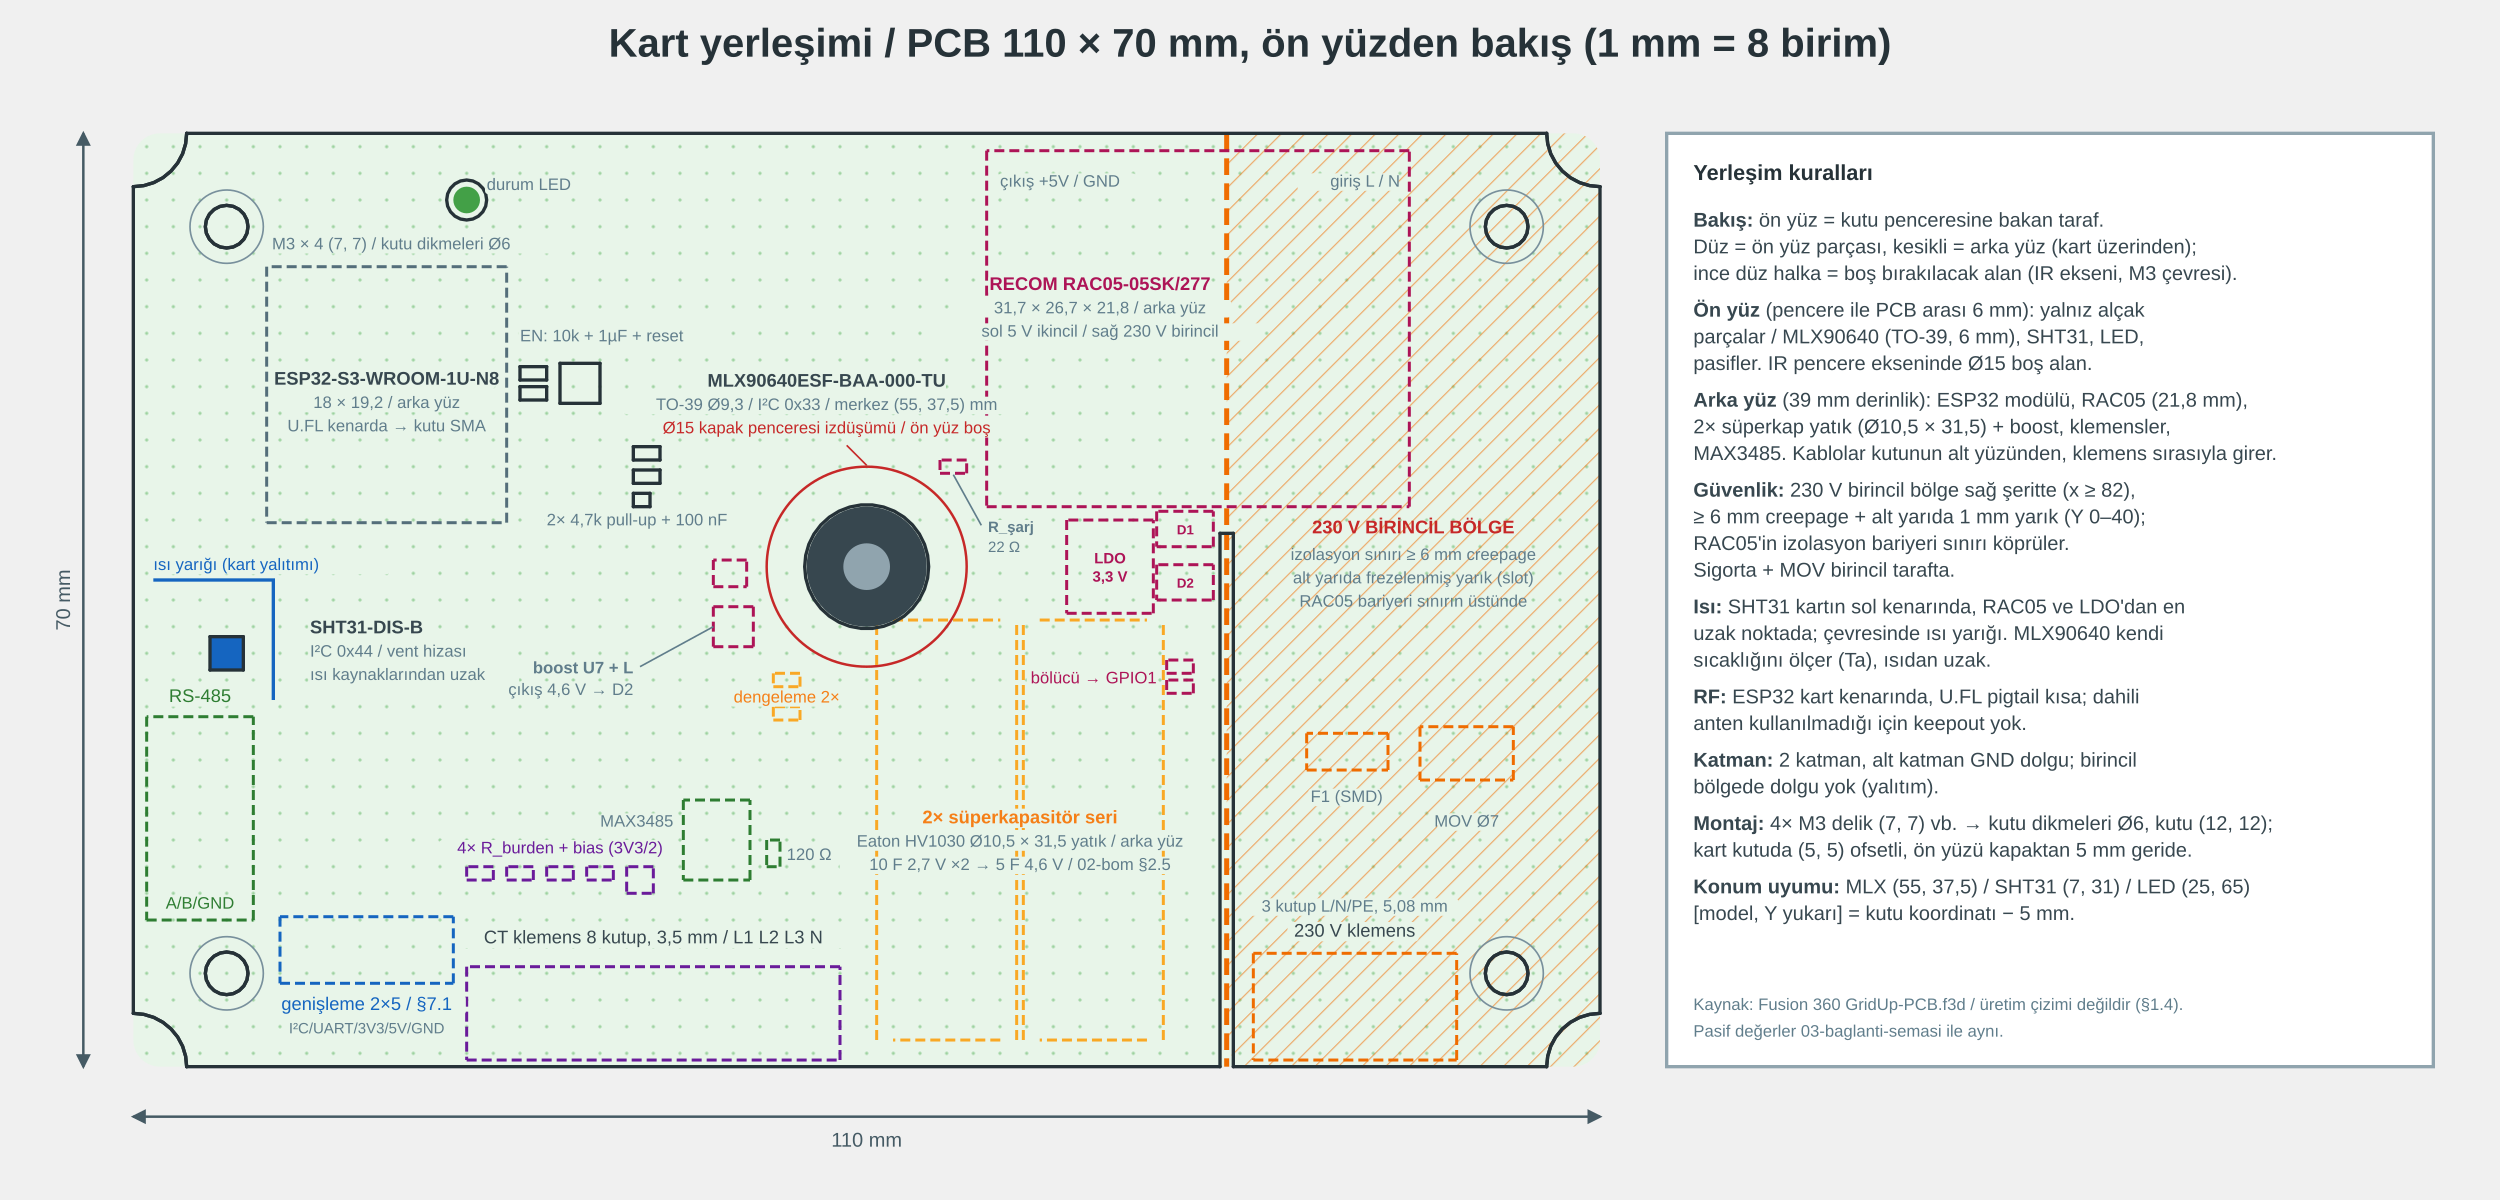
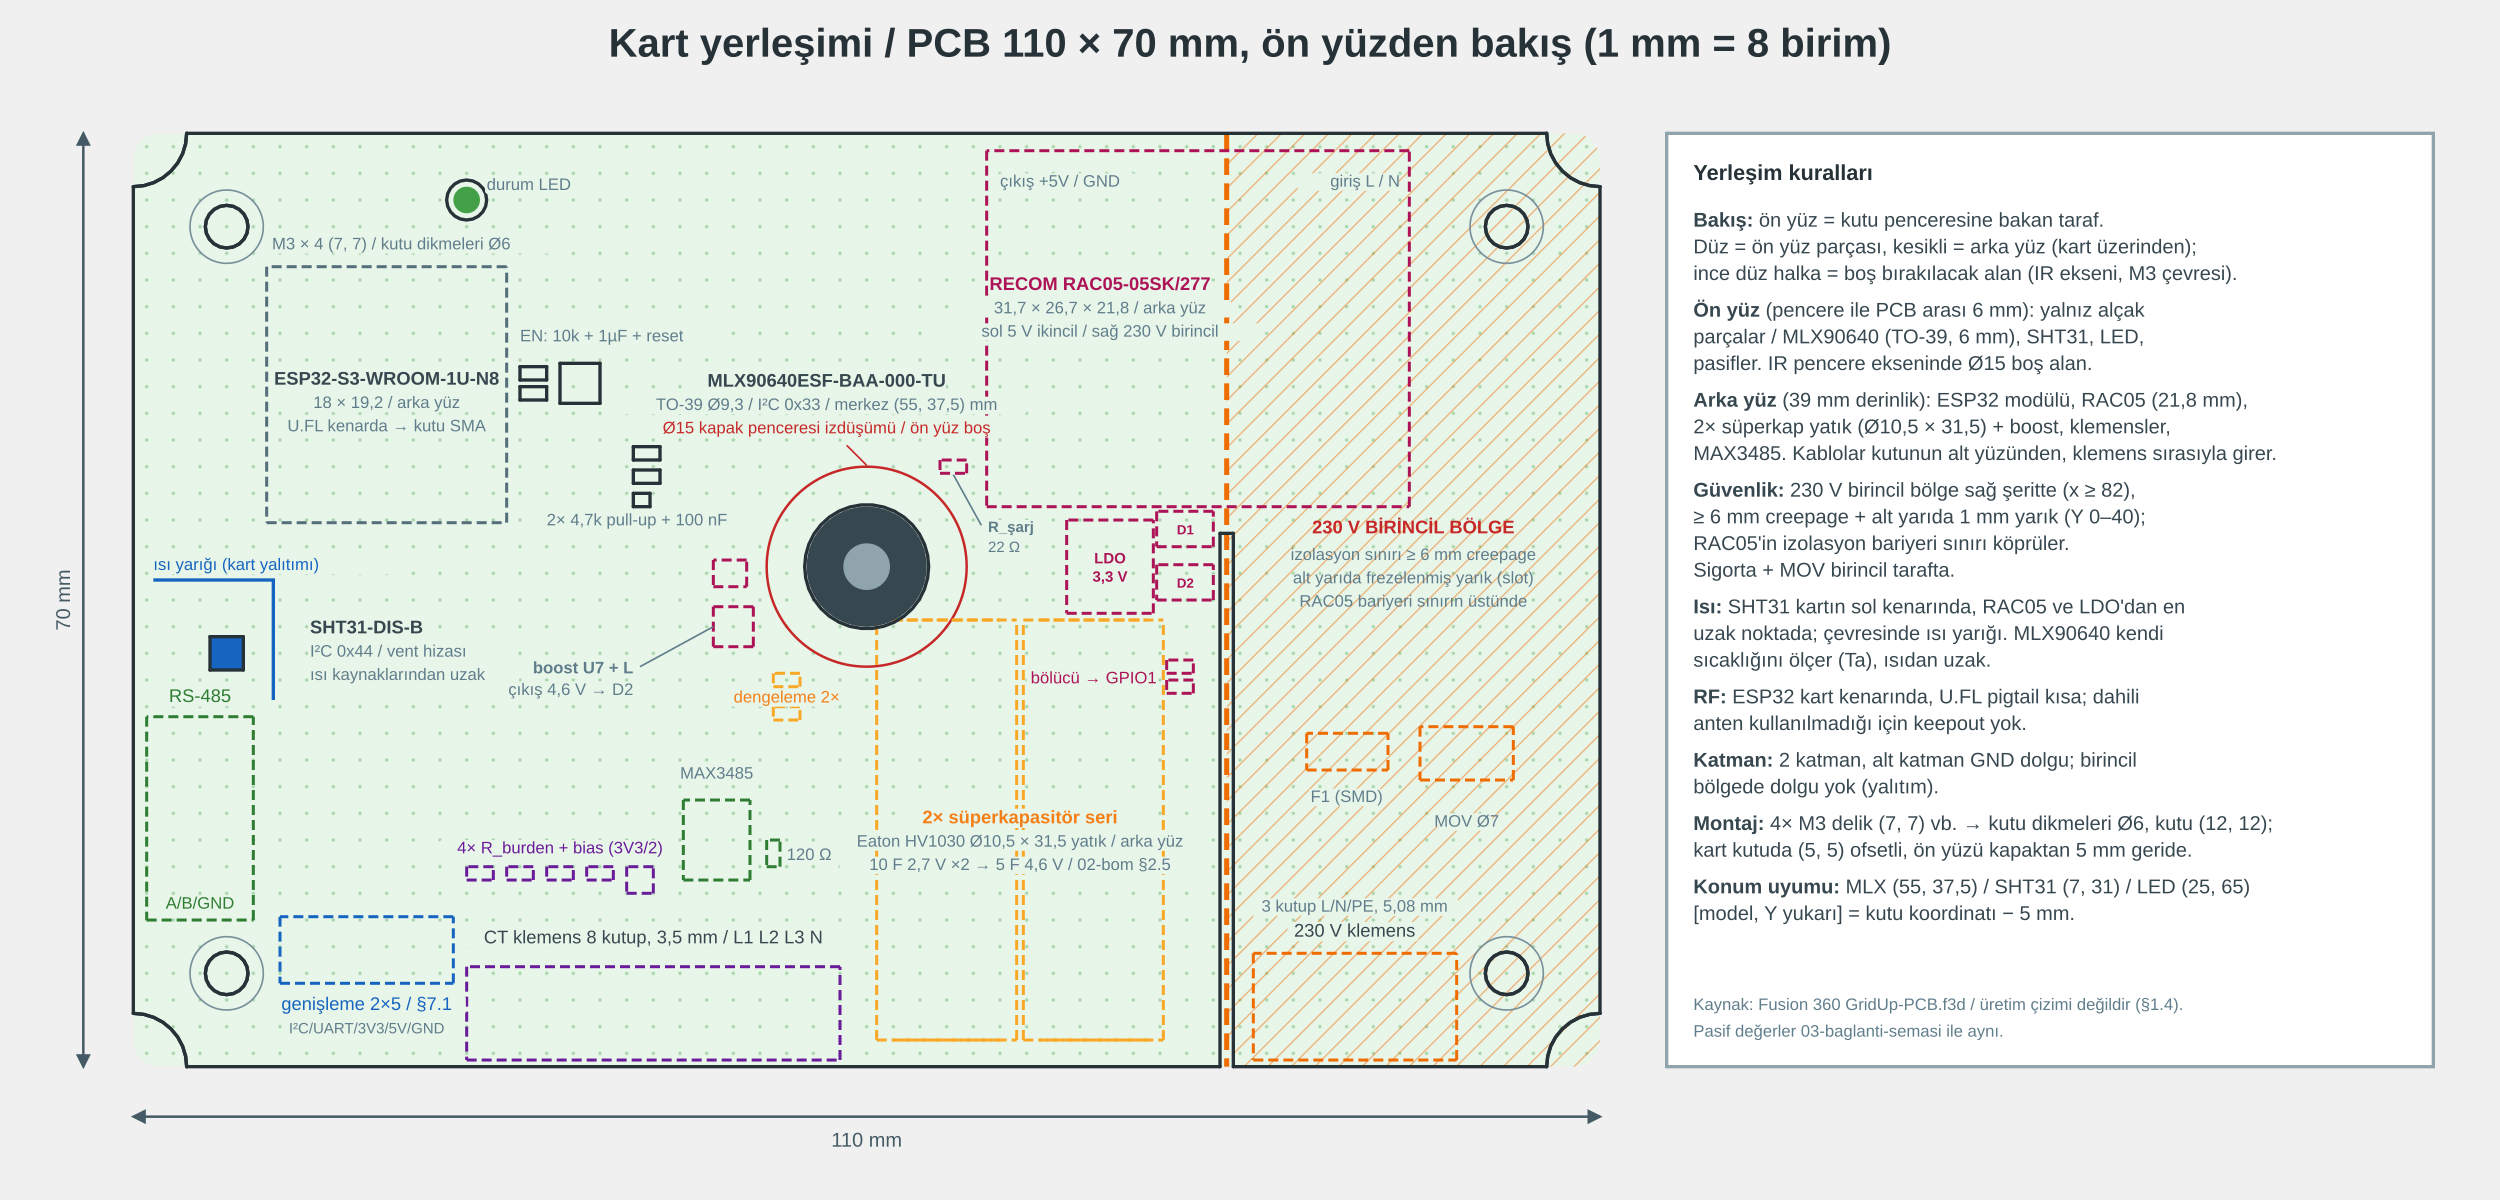
<svg xmlns="http://www.w3.org/2000/svg" viewBox="0 0 1500 720" width="100%" style="max-width:1100px;background:#fff;font-family:Arial,Helvetica,sans-serif">
  <defs>
    <marker id="dim" markerWidth="10" markerHeight="10" refX="5" refY="3" orient="auto-start-reverse">
      <path d="M0,0 L6,3 L0,6 z" fill="#455a64" />
    </marker>
    <marker id="arr" markerWidth="10" markerHeight="10" refX="6" refY="3" orient="auto">
      <path d="M0,0 L6,3 L0,6 z" fill="#c62828" />
    </marker>
  </defs>
  <text x="750" y="34" font-size="24" fill="#263238" text-anchor="middle" font-weight="700">Kart yerleşimi / PCB 110 × 70 mm, ön yüzden bakış (1 mm = 8 birim)</text>
  <defs>
    <pattern id="pcb" width="16" height="16" patternUnits="userSpaceOnUse">
      <rect width="16" height="16" fill="#e8f5e9" />
      <circle cx="8" cy="8" r="1" fill="#a5d6a7" />
    </pattern>
    <pattern id="hv" width="10" height="10" patternTransform="rotate(45)" patternUnits="userSpaceOnUse">
      <line x1="0" y1="0" x2="0" y2="10" stroke="#ef6c00" stroke-width="1.5" opacity="0.5" />
    </pattern>
  </defs>
  <rect x="80" y="80" width="880" height="560" rx="16" fill="url(#pcb)" />
  <rect x="736" y="80" width="224" height="560" rx="16" fill="url(#hv)" />
  <line x1="736" y1="80" x2="736" y2="640" stroke="#ef6c00" stroke-width="3" stroke-dasharray="10 5" />
  <text x="848" y="320" font-size="11" fill="#c62828" text-anchor="middle" font-weight="700">230 V BİRİNCİL BÖLGE</text>
  <text x="848" y="336" font-size="10" fill="#607d8b" text-anchor="middle">izolasyon sınırı ≥ 6 mm creepage</text>
  <text x="848" y="350" font-size="10" fill="#607d8b" text-anchor="middle">alt yarıda frezelenmiş yarık (slot)</text>
  <text x="848" y="364" font-size="10" fill="#607d8b" text-anchor="middle">RAC05 bariyeri sınırın üstünde</text>
  <circle cx="520" cy="340" r="60" fill="none" stroke="#c62828" stroke-width="1.5" />
  <circle cx="136" cy="584" r="22" fill="none" stroke="#78909c" stroke-width="1" />
  <circle cx="904" cy="584" r="22" fill="none" stroke="#78909c" stroke-width="1" />
  <circle cx="136" cy="136" r="22" fill="none" stroke="#78909c" stroke-width="1" />
  <circle cx="904" cy="136" r="22" fill="none" stroke="#78909c" stroke-width="1" />
  <rect x="162.2" y="141.6" width="181.5" height="10.5" rx="2" fill="#e8f5e9" />
  <text x="163.2" y="149.6" font-size="10" fill="#607d8b">M3 × 4 (7, 7) / kutu dikmeleri Ø6</text>
  <g fill="none" stroke-width="1.8" stroke-dasharray="6 3" stroke-linejoin="round">
    <polyline points="160,313.6 304,313.6" stroke="#546e7a" />
    <polyline points="304,313.6 304,160" stroke="#546e7a" />
    <polyline points="304,160 160,160" stroke="#546e7a" />
    <polyline points="160,160 160,313.6" stroke="#546e7a" />
    <polyline points="592,304 845.6,304" stroke="#ad1457" />
    <polyline points="845.6,304 845.6,90.4" stroke="#ad1457" />
    <polyline points="845.6,90.4 592,90.4" stroke="#ad1457" />
    <polyline points="592,90.4 592,304" stroke="#ad1457" />
    <polyline points="784,462 832.8,462" stroke="#ef6c00" />
    <polyline points="832.8,462 832.8,440" stroke="#ef6c00" />
    <polyline points="832.8,440 784,440" stroke="#ef6c00" />
    <polyline points="784,440 784,462" stroke="#ef6c00" />
    <polyline points="852,468 908,468" stroke="#ef6c00" />
    <polyline points="908,468 908,436" stroke="#ef6c00" />
    <polyline points="908,436 852,436" stroke="#ef6c00" />
    <polyline points="852,436 852,468" stroke="#ef6c00" />
    <polyline points="752,636 874,636" stroke="#ef6c00" />
    <polyline points="874,636 874,572" stroke="#ef6c00" />
    <polyline points="874,572 752,572" stroke="#ef6c00" />
    <polyline points="752,572 752,636" stroke="#ef6c00" />
    <polyline points="640,368 692,368" stroke="#ad1457" />
    <polyline points="692,368 692,312" stroke="#ad1457" />
    <polyline points="692,312 640,312" stroke="#ad1457" />
    <polyline points="640,312 640,368" stroke="#ad1457" />
    <polyline points="694,328 728,328" stroke="#ad1457" />
    <polyline points="728,328 728,306.8" stroke="#ad1457" />
    <polyline points="728,306.8 694,306.8" stroke="#ad1457" />
    <polyline points="694,306.8 694,328" stroke="#ad1457" />
    <polyline points="694,360 728,360" stroke="#ad1457" />
    <polyline points="728,360 728,338.8" stroke="#ad1457" />
    <polyline points="728,338.8 694,338.8" stroke="#ad1457" />
    <polyline points="694,338.8 694,360" stroke="#ad1457" />
    <polyline points="564,284 580,284" stroke="#ad1457" />
    <polyline points="580,284 580,276" stroke="#ad1457" />
    <polyline points="580,276 564,276" stroke="#ad1457" />
    <polyline points="564,276 564,284" stroke="#ad1457" />
    <polyline points="700,404 716,404" stroke="#ad1457" />
    <polyline points="716,404 716,396" stroke="#ad1457" />
    <polyline points="716,396 700,396" stroke="#ad1457" />
    <polyline points="700,396 700,404" stroke="#ad1457" />
    <polyline points="700,416 716,416" stroke="#ad1457" />
    <polyline points="716,416 716,408" stroke="#ad1457" />
    <polyline points="716,408 700,408" stroke="#ad1457" />
    <polyline points="700,408 700,416" stroke="#ad1457" />
    <polyline points="428,352 448,352" stroke="#ad1457" />
    <polyline points="448,352 448,336" stroke="#ad1457" />
    <polyline points="448,336 428,336" stroke="#ad1457" />
    <polyline points="428,336 428,352" stroke="#ad1457" />
    <polyline points="428,388 452,388" stroke="#ad1457" />
    <polyline points="452,388 452,364" stroke="#ad1457" />
    <polyline points="452,364 428,364" stroke="#ad1457" />
    <polyline points="428,364 428,388" stroke="#ad1457" />
    <polyline points="464,432 480,432" stroke="#f9a825" />
    <polyline points="480,432 480,424" stroke="#f9a825" />
    <polyline points="480,424 464,424" stroke="#f9a825" />
    <polyline points="464,424 464,432" stroke="#f9a825" />
    <polyline points="464,412 480,412" stroke="#f9a825" />
    <polyline points="480,412 480,404" stroke="#f9a825" />
    <polyline points="480,404 464,404" stroke="#f9a825" />
    <polyline points="464,404 464,412" stroke="#f9a825" />
    <polyline points="600.176,624 595,624 589,624 582.368,624 575.296,624 568,624 560.704,624 553.632,624 547,624 541,624 535.824,624" stroke="#f9a825" />
    <polyline points="535.824,372 541,372 547,372 553.632,372 560.704,372 568,372 575.296,372 582.368,372 589,372 595,372 600.176,372" stroke="#f9a825" />
    <polyline points="526,624 526,372" stroke="#f9a825" />
    <polyline points="610,624 610,372" stroke="#f9a825" />
+     <polyline points="526,624 610,624" stroke="#f9a825" />
+     <polyline points="526,372 610,372" stroke="#f9a825" />
    <polyline points="688.176,624 683,624 677,624 670.368,624 663.296,624 656,624 648.704,624 641.632,624 635,624 629,624 623.824,624" stroke="#f9a825" />
    <polyline points="623.824,372 629,372 635,372 641.632,372 648.704,372 656,372 663.296,372 670.368,372 677,372 683,372 688.176,372" stroke="#f9a825" />
    <polyline points="614,624 614,372" stroke="#f9a825" />
    <polyline points="698,624 698,372" stroke="#f9a825" />
+     <polyline points="614,624 698,624" stroke="#f9a825" />
+     <polyline points="614,372 698,372" stroke="#f9a825" />
    <polyline points="410,528 450,528" stroke="#2e7d32" />
    <polyline points="450,528 450,480" stroke="#2e7d32" />
    <polyline points="450,480 410,480" stroke="#2e7d32" />
    <polyline points="410,480 410,528" stroke="#2e7d32" />
    <polyline points="460,520 468,520" stroke="#2e7d32" />
    <polyline points="468,520 468,504" stroke="#2e7d32" />
    <polyline points="468,504 460,504" stroke="#2e7d32" />
    <polyline points="460,504 460,520" stroke="#2e7d32" />
    <polyline points="88,552 152,552" stroke="#2e7d32" />
    <polyline points="152,552 152,430" stroke="#2e7d32" />
    <polyline points="152,430 88,430" stroke="#2e7d32" />
    <polyline points="88,430 88,552" stroke="#2e7d32" />
    <polyline points="280,528 296,528" stroke="#6a1b9a" />
    <polyline points="296,528 296,520" stroke="#6a1b9a" />
    <polyline points="296,520 280,520" stroke="#6a1b9a" />
    <polyline points="280,520 280,528" stroke="#6a1b9a" />
    <polyline points="304,528 320,528" stroke="#6a1b9a" />
    <polyline points="320,528 320,520" stroke="#6a1b9a" />
    <polyline points="320,520 304,520" stroke="#6a1b9a" />
    <polyline points="304,520 304,528" stroke="#6a1b9a" />
    <polyline points="328,528 344,528" stroke="#6a1b9a" />
    <polyline points="344,528 344,520" stroke="#6a1b9a" />
    <polyline points="344,520 328,520" stroke="#6a1b9a" />
    <polyline points="328,520 328,528" stroke="#6a1b9a" />
    <polyline points="352,528 368,528" stroke="#6a1b9a" />
    <polyline points="368,528 368,520" stroke="#6a1b9a" />
    <polyline points="368,520 352,520" stroke="#6a1b9a" />
    <polyline points="352,520 352,528" stroke="#6a1b9a" />
    <polyline points="376,536 392,536" stroke="#6a1b9a" />
    <polyline points="392,536 392,520" stroke="#6a1b9a" />
    <polyline points="392,520 376,520" stroke="#6a1b9a" />
    <polyline points="376,520 376,536" stroke="#6a1b9a" />
    <polyline points="280,636 504,636" stroke="#6a1b9a" />
    <polyline points="504,636 504,580" stroke="#6a1b9a" />
    <polyline points="504,580 280,580" stroke="#6a1b9a" />
    <polyline points="280,580 280,636" stroke="#6a1b9a" />
    <polyline points="168,590 272,590" stroke="#1565c0" />
    <polyline points="272,590 272,550" stroke="#1565c0" />
    <polyline points="272,550 168,550" stroke="#1565c0" />
    <polyline points="168,550 168,590" stroke="#1565c0" />
  </g>
  <circle cx="520" cy="340" r="36" fill="#37474f" />
  <circle cx="520" cy="340" r="14" fill="#90a4ae" />
  <rect x="126" y="382" width="20" height="20" fill="#1565c0" />
  <circle cx="280" cy="120" r="8" fill="#43a047" />
  <g transform="translate(80,80)">
    <polyline points="32,0 31.38,6.24 29.57,12.25 26.61,17.78 22.62,22.62 17.78,26.61 12.25,29.57 6.24,31.38 0,32" fill="none" stroke="#263238" stroke-width="2" stroke-linejoin="round" stroke-linecap="round" />
    <polyline points="0,32 6.24,31.38 12.25,29.57 17.78,26.61 22.62,22.62 26.61,17.78 29.57,12.25 31.38,6.24 32,0" fill="none" stroke="#263238" stroke-width="2" stroke-linejoin="round" stroke-linecap="round" />
    <polyline points="32,560 31.38,553.76 29.57,547.75 26.61,542.22 22.62,537.38 17.78,533.39 12.25,530.43 6.24,528.62 0,528" fill="none" stroke="#263238" stroke-width="2" stroke-linejoin="round" stroke-linecap="round" />
    <polyline points="0,528 6.24,528.62 12.25,530.43 17.78,533.39 22.62,537.38 26.61,542.22 29.57,547.75 31.38,553.76 32,560" fill="none" stroke="#263238" stroke-width="2" stroke-linejoin="round" stroke-linecap="round" />
    <polyline points="660,240 660,560" fill="none" stroke="#263238" stroke-width="2" stroke-linejoin="round" stroke-linecap="round" />
    <polyline points="652,240 660,240" fill="none" stroke="#263238" stroke-width="2" stroke-linejoin="round" stroke-linecap="round" />
    <polyline points="652,560 652,240" fill="none" stroke="#263238" stroke-width="2" stroke-linejoin="round" stroke-linecap="round" />
    <polyline points="43.2,56 43.82,52.05 45.65,48.48 48.48,45.65 52.05,43.82 56,43.2 59.95,43.82 63.52,45.65 66.35,48.48 68.18,52.05 68.8,56 68.18,59.95 66.35,63.52 63.52,66.35 59.95,68.18 56,68.8 52.05,68.18 48.48,66.35 45.65,63.52 43.82,59.95 43.2,56" fill="none" stroke="#263238" stroke-width="2" stroke-linejoin="round" stroke-linecap="round" />
    <polyline points="43.2,56 43.82,59.95 45.65,63.52 48.48,66.35 52.05,68.18 56,68.8 59.95,68.18 63.52,66.35 66.35,63.52 68.18,59.95 68.8,56 68.18,52.05 66.35,48.48 63.52,45.65 59.95,43.82 56,43.2 52.05,43.82 48.48,45.65 45.65,48.48 43.82,52.05 43.2,56" fill="none" stroke="#263238" stroke-width="2" stroke-linejoin="round" stroke-linecap="round" />
    <polyline points="811.2,504 811.82,500.05 813.65,496.48 816.48,493.65 820.05,491.82 824,491.2 827.95,491.82 831.52,493.65 834.35,496.48 836.18,500.05 836.8,504 836.18,507.95 834.35,511.52 831.52,514.35 827.95,516.18 824,516.8 820.05,516.18 816.48,514.35 813.65,511.52 811.82,507.95 811.2,504" fill="none" stroke="#263238" stroke-width="2" stroke-linejoin="round" stroke-linecap="round" />
    <polyline points="811.2,504 811.82,507.95 813.65,511.52 816.48,514.35 820.05,516.18 824,516.8 827.95,516.18 831.52,514.35 834.35,511.52 836.18,507.95 836.8,504 836.18,500.05 834.35,496.48 831.52,493.65 827.95,491.82 824,491.2 820.05,491.82 816.48,493.65 813.65,496.48 811.82,500.05 811.2,504" fill="none" stroke="#263238" stroke-width="2" stroke-linejoin="round" stroke-linecap="round" />
    <polyline points="811.2,56 811.82,52.05 813.65,48.48 816.48,45.65 820.05,43.82 824,43.2 827.95,43.82 831.52,45.65 834.35,48.48 836.18,52.05 836.8,56 836.18,59.95 834.35,63.52 831.52,66.35 827.95,68.18 824,68.8 820.05,68.18 816.48,66.35 813.65,63.52 811.82,59.95 811.2,56" fill="none" stroke="#263238" stroke-width="2" stroke-linejoin="round" stroke-linecap="round" />
    <polyline points="811.2,56 811.82,59.95 813.65,63.52 816.48,66.35 820.05,68.18 824,68.8 827.95,68.18 831.52,66.35 834.35,63.52 836.18,59.95 836.8,56 836.18,52.05 834.35,48.48 831.52,45.65 827.95,43.82 824,43.2 820.05,43.82 816.48,45.65 813.65,48.48 811.82,52.05 811.2,56" fill="none" stroke="#263238" stroke-width="2" stroke-linejoin="round" stroke-linecap="round" />
    <polyline points="43.2,504 43.82,500.05 45.65,496.48 48.48,493.65 52.05,491.82 56,491.2 59.95,491.82 63.52,493.65 66.35,496.48 68.18,500.05 68.8,504 68.18,507.95 66.35,511.52 63.52,514.35 59.95,516.18 56,516.8 52.05,516.18 48.48,514.35 45.65,511.52 43.82,507.95 43.2,504" fill="none" stroke="#263238" stroke-width="2" stroke-linejoin="round" stroke-linecap="round" />
    <polyline points="43.2,504 43.82,507.95 45.65,511.52 48.48,514.35 52.05,516.18 56,516.8 59.95,516.18 63.52,514.35 66.35,511.52 68.18,507.95 68.8,504 68.18,500.05 66.35,496.48 63.52,493.65 59.95,491.82 56,491.2 52.05,491.82 48.48,493.65 45.65,496.48 43.82,500.05 43.2,504" fill="none" stroke="#263238" stroke-width="2" stroke-linejoin="round" stroke-linecap="round" />
    <polyline points="848,560 848.62,553.76 850.43,547.75 853.39,542.22 857.38,537.38 862.22,533.39 867.75,530.43 873.76,528.62 880,528" fill="none" stroke="#263238" stroke-width="2" stroke-linejoin="round" stroke-linecap="round" />
    <polyline points="880,528 873.76,528.62 867.75,530.43 862.22,533.39 857.38,537.38 853.39,542.22 850.43,547.75 848.62,553.76 848,560" fill="none" stroke="#263238" stroke-width="2" stroke-linejoin="round" stroke-linecap="round" />
    <polyline points="880,32 873.76,31.38 867.75,29.57 862.22,26.61 857.38,22.62 853.39,17.78 850.43,12.25 848.62,6.24 848,0" fill="none" stroke="#263238" stroke-width="2" stroke-linejoin="round" stroke-linecap="round" />
    <polyline points="848,0 848.62,6.24 850.43,12.25 853.39,17.78 857.38,22.62 862.22,26.61 867.75,29.57 873.76,31.38 880,32" fill="none" stroke="#263238" stroke-width="2" stroke-linejoin="round" stroke-linecap="round" />
    <polyline points="660,560 848,560" fill="none" stroke="#263238" stroke-width="2" stroke-linejoin="round" stroke-linecap="round" />
    <polyline points="32,560 652,560" fill="none" stroke="#263238" stroke-width="2" stroke-linejoin="round" stroke-linecap="round" />
    <polyline points="848,0 32,0" fill="none" stroke="#263238" stroke-width="2" stroke-linejoin="round" stroke-linecap="round" />
    <polyline points="0,32 0,528" fill="none" stroke="#263238" stroke-width="2" stroke-linejoin="round" stroke-linecap="round" />
    <polyline points="880,528 880,32" fill="none" stroke="#263238" stroke-width="2" stroke-linejoin="round" stroke-linecap="round" />
    <polyline points="402.8,260 403.43,266.83 405.31,273.44 408.37,279.58 412.51,285.06 417.58,289.69 423.42,293.3 429.82,295.78 436.57,297.04 443.43,297.04 450.18,295.78 456.58,293.3 462.42,289.69 467.49,285.06 471.63,279.58 474.69,273.44 476.57,266.83 477.2,260 476.57,253.17 474.69,246.56 471.63,240.42 467.49,234.94 462.42,230.31 456.58,226.7 450.18,224.22 443.43,222.96 436.57,222.96 429.82,224.22 423.42,226.7 417.58,230.31 412.51,234.94 408.37,240.42 405.31,246.56 403.43,253.17 402.8,260" fill="none" stroke="#263238" stroke-width="2" stroke-linejoin="round" stroke-linecap="round" />
    <polyline points="66,302 46,302" fill="none" stroke="#263238" stroke-width="2" stroke-linejoin="round" stroke-linecap="round" />
    <polyline points="66,322 66,302" fill="none" stroke="#263238" stroke-width="2" stroke-linejoin="round" stroke-linecap="round" />
    <polyline points="46,322 66,322" fill="none" stroke="#263238" stroke-width="2" stroke-linejoin="round" stroke-linecap="round" />
    <polyline points="46,302 46,322" fill="none" stroke="#263238" stroke-width="2" stroke-linejoin="round" stroke-linecap="round" />
    <polyline points="188,40 188.58,43.71 190.29,47.06 192.94,49.71 196.29,51.42 200,52 203.71,51.42 207.06,49.71 209.71,47.06 211.42,43.71 212,40 211.42,36.29 209.71,32.94 207.06,30.29 203.71,28.58 200,28 196.29,28.58 192.94,30.29 190.29,32.94 188.58,36.29 188,40" fill="none" stroke="#263238" stroke-width="2" stroke-linejoin="round" stroke-linecap="round" />
    <polyline points="316,188 300,188" fill="none" stroke="#263238" stroke-width="2" stroke-linejoin="round" stroke-linecap="round" />
    <polyline points="316,196 316,188" fill="none" stroke="#263238" stroke-width="2" stroke-linejoin="round" stroke-linecap="round" />
    <polyline points="300,196 316,196" fill="none" stroke="#263238" stroke-width="2" stroke-linejoin="round" stroke-linecap="round" />
    <polyline points="300,188 300,196" fill="none" stroke="#263238" stroke-width="2" stroke-linejoin="round" stroke-linecap="round" />
    <polyline points="316,202 300,202" fill="none" stroke="#263238" stroke-width="2" stroke-linejoin="round" stroke-linecap="round" />
    <polyline points="316,210 316,202" fill="none" stroke="#263238" stroke-width="2" stroke-linejoin="round" stroke-linecap="round" />
    <polyline points="300,210 316,210" fill="none" stroke="#263238" stroke-width="2" stroke-linejoin="round" stroke-linecap="round" />
    <polyline points="300,202 300,210" fill="none" stroke="#263238" stroke-width="2" stroke-linejoin="round" stroke-linecap="round" />
    <polyline points="310,216 300,216" fill="none" stroke="#263238" stroke-width="2" stroke-linejoin="round" stroke-linecap="round" />
    <polyline points="310,224 310,216" fill="none" stroke="#263238" stroke-width="2" stroke-linejoin="round" stroke-linecap="round" />
    <polyline points="300,224 310,224" fill="none" stroke="#263238" stroke-width="2" stroke-linejoin="round" stroke-linecap="round" />
    <polyline points="300,216 300,224" fill="none" stroke="#263238" stroke-width="2" stroke-linejoin="round" stroke-linecap="round" />
    <polyline points="248,140 232,140" fill="none" stroke="#263238" stroke-width="2" stroke-linejoin="round" stroke-linecap="round" />
    <polyline points="248,148 248,140" fill="none" stroke="#263238" stroke-width="2" stroke-linejoin="round" stroke-linecap="round" />
    <polyline points="232,148 248,148" fill="none" stroke="#263238" stroke-width="2" stroke-linejoin="round" stroke-linecap="round" />
    <polyline points="232,140 232,148" fill="none" stroke="#263238" stroke-width="2" stroke-linejoin="round" stroke-linecap="round" />
    <polyline points="248,152 232,152" fill="none" stroke="#263238" stroke-width="2" stroke-linejoin="round" stroke-linecap="round" />
    <polyline points="248,160 248,152" fill="none" stroke="#263238" stroke-width="2" stroke-linejoin="round" stroke-linecap="round" />
    <polyline points="232,160 248,160" fill="none" stroke="#263238" stroke-width="2" stroke-linejoin="round" stroke-linecap="round" />
    <polyline points="232,152 232,160" fill="none" stroke="#263238" stroke-width="2" stroke-linejoin="round" stroke-linecap="round" />
    <polyline points="280,138 256,138" fill="none" stroke="#263238" stroke-width="2" stroke-linejoin="round" stroke-linecap="round" />
    <polyline points="280,162 280,138" fill="none" stroke="#263238" stroke-width="2" stroke-linejoin="round" stroke-linecap="round" />
    <polyline points="256,162 280,162" fill="none" stroke="#263238" stroke-width="2" stroke-linejoin="round" stroke-linecap="round" />
    <polyline points="256,138 256,162" fill="none" stroke="#263238" stroke-width="2" stroke-linejoin="round" stroke-linecap="round" />
  </g>
  <rect x="422.4" y="223.2" width="145.2" height="11.6" rx="2" fill="#e8f5e9" />
  <text x="496" y="232" font-size="11" fill="#37474f" text-anchor="middle" font-weight="700">MLX90640ESF-BAA-000-TU</text>
  <rect x="374" y="238" width="242" height="10.5" rx="2" fill="#e8f5e9" />
  <text x="496" y="246" font-size="10" fill="#607d8b" text-anchor="middle">TO-39 Ø9,3 / I²C 0x33 / merkez (55, 37,5) mm</text>
  <rect x="382.2" y="252" width="225.5" height="10.5" rx="2" fill="#e8f5e9" />
  <text x="496" y="260" font-size="10" fill="#c62828" text-anchor="middle">Ø15 kapak penceresi izdüşümü / ön yüz boş</text>
  <line x1="508" y1="267.2" x2="520" y2="279.2" stroke="#c62828" stroke-width="1" />
  <rect x="327" y="307.2" width="132" height="10.5" rx="2" fill="#e8f5e9" />
  <text x="328" y="315.2" font-size="10" fill="#607d8b">2× 4,7k pull-up + 100 nF</text>
  <rect x="185" y="371.2" width="72.6" height="11.6" rx="2" fill="#e8f5e9" />
  <text x="186" y="380" font-size="11" fill="#37474f" font-weight="700">SHT31-DIS-B</text>
  <rect x="185" y="386" width="121" height="10.5" rx="2" fill="#e8f5e9" />
  <text x="186" y="394" font-size="10" fill="#607d8b">I²C 0x44 / vent hizası</text>
  <rect x="185" y="400" width="126.5" height="10.5" rx="2" fill="#e8f5e9" />
  <text x="186" y="408" font-size="10" fill="#607d8b">ısı kaynaklarından uzak</text>
  <path d="M92 348 h72 v72" fill="none" stroke="#1565c0" stroke-width="2" />
  <rect x="91" y="334" width="143" height="10.5" rx="2" fill="#e8f5e9" />
  <text x="92" y="342" font-size="10" fill="#1565c0">ısı yarığı (kart yalıtımı)</text>
  <rect x="291" y="106" width="49.5" height="10.5" rx="2" fill="#e8f5e9" />
  <text x="292" y="114" font-size="10" fill="#607d8b">durum LED</text>
  <rect x="311" y="196.8" width="115.5" height="10.5" rx="2" fill="#e8f5e9" />
  <text x="312" y="204.8" font-size="10" fill="#607d8b">EN: 10k + 1µF + reset</text>
  <rect x="165" y="222" width="132" height="11.6" rx="2" fill="#e8f5e9" />
  <text x="232" y="230.8" font-size="11" fill="#37474f" text-anchor="middle" font-weight="700">ESP32-S3-WROOM-1U-N8</text>
  <rect x="176" y="236.8" width="110" height="10.5" rx="2" fill="#e8f5e9" />
  <text x="232" y="244.8" font-size="10" fill="#607d8b" text-anchor="middle">18 × 19,2 / arka yüz</text>
  <rect x="167.8" y="250.8" width="126.5" height="10.5" rx="2" fill="#e8f5e9" />
  <text x="232" y="258.8" font-size="10" fill="#607d8b" text-anchor="middle">U.FL kenarda → kutu SMA</text>
  <rect x="593" y="165.2" width="132" height="11.6" rx="2" fill="#e8f5e9" />
  <text x="660" y="174" font-size="11" fill="#ad1457" text-anchor="middle" font-weight="700">RECOM RAC05-05SK/277</text>
  <rect x="579.2" y="180" width="159.5" height="10.5" rx="2" fill="#e8f5e9" />
  <text x="660" y="188" font-size="10" fill="#607d8b" text-anchor="middle">31,7 × 26,7 × 21,8 / arka yüz</text>
  <rect x="560" y="194" width="198" height="10.5" rx="2" fill="#e8f5e9" />
  <text x="660" y="202" font-size="10" fill="#607d8b" text-anchor="middle">sol 5 V ikincil / sağ 230 V birincil</text>
  <rect x="599" y="104" width="82.5" height="10.5" rx="2" fill="#e8f5e9" />
  <text x="600" y="112" font-size="10" fill="#607d8b">çıkış +5V / GND</text>
  <rect x="778.5" y="104" width="60.5" height="10.5" rx="2" fill="#e8f5e9" />
  <text x="840" y="112" font-size="10" fill="#607d8b" text-anchor="end">giriş L / N</text>
  <rect x="785" y="473.2" width="44" height="10.5" rx="2" fill="#e8f5e9" />
  <text x="808" y="481.2" font-size="10" fill="#607d8b" text-anchor="middle">F1 (SMD)</text>
  <rect x="862.5" y="488" width="33" height="10.5" rx="2" fill="#e8f5e9" />
  <text x="880" y="496" font-size="10" fill="#607d8b" text-anchor="middle">MOV Ø7</text>
  <rect x="772.5" y="553.2" width="78.7" height="11.6" rx="2" fill="#e8f5e9" />
  <text x="812.8" y="562" font-size="11" fill="#37474f" text-anchor="middle">230 V klemens</text>
  <rect x="748.5" y="539" width="126.5" height="10.5" rx="2" fill="#e8f5e9" />
  <text x="812.8" y="547" font-size="10" fill="#607d8b" text-anchor="middle">3 kutup L/N/PE, 5,08 mm</text>
  <text x="666" y="338" font-size="9" fill="#ad1457" text-anchor="middle" font-weight="700">LDO</text>
  <text x="666" y="349" font-size="9" fill="#ad1457" text-anchor="middle" font-weight="700">3,3 V</text>
  <text x="711.2" y="320.6" font-size="8" fill="#ad1457" text-anchor="middle" font-weight="700">D1</text>
  <text x="711.2" y="352.6" font-size="8" fill="#ad1457" text-anchor="middle" font-weight="700">D2</text>
  <line x1="572" y1="284.8" x2="588.8" y2="315.2" stroke="#607d8b" stroke-width="1" />
  <rect x="591.8" y="312" width="32.4" height="9.5" rx="2" fill="#e8f5e9" />
  <text x="592.8" y="319.2" font-size="9" fill="#607d8b" font-weight="700">R_şarj</text>
  <rect x="591.8" y="324" width="19.8" height="9.5" rx="2" fill="#e8f5e9" />
  <text x="592.8" y="331.2" font-size="9" fill="#607d8b">22 Ω</text>
  <rect x="616" y="402" width="77" height="10.5" rx="2" fill="#e8f5e9" />
  <text x="694" y="410" font-size="10" fill="#ad1457" text-anchor="end">bölücü → GPIO1</text>
  <rect x="538.4" y="485.2" width="145.2" height="11.6" rx="2" fill="#e8f5e9" />
  <text x="612" y="494" font-size="11" fill="#f57f17" text-anchor="middle" font-weight="700">2× süperkapasitör seri</text>
  <rect x="495.5" y="500" width="231" height="10.5" rx="2" fill="#e8f5e9" />
  <text x="612" y="508" font-size="10" fill="#607d8b" text-anchor="middle">Eaton HV1030 Ø10,5 × 31,5 yatık / arka yüz</text>
  <rect x="503.8" y="514" width="214.5" height="10.5" rx="2" fill="#e8f5e9" />
  <text x="612" y="522" font-size="10" fill="#607d8b" text-anchor="middle">10 F 2,7 V ×2 → 5 F 4,6 V / 02-bom §2.5</text>
  <line x1="428" y1="376" x2="384" y2="400" stroke="#607d8b" stroke-width="1" />
  <rect x="307" y="396" width="72" height="10.5" rx="2" fill="#e8f5e9" />
  <text x="380" y="404" font-size="10" fill="#607d8b" text-anchor="end" font-weight="700">boost U7 + L</text>
  <rect x="291" y="409" width="88" height="10.5" rx="2" fill="#e8f5e9" />
  <text x="380" y="417" font-size="10" fill="#607d8b" text-anchor="end">çıkış 4,6 V → D2</text>
  <rect x="438" y="413.5" width="66" height="10.5" rx="2" fill="#e8f5e9" />
  <text x="472" y="421.5" font-size="10" fill="#f57f17" text-anchor="middle">dengeleme 2×</text>
-   <rect x="364.5" y="488" width="38.5" height="10.5" rx="2" fill="#e8f5e9" />
-   <text x="404" y="496" font-size="10" fill="#607d8b" text-anchor="end">MAX3485</text>
+   <rect x="409.8" y="459.2" width="38.5" height="10.5" rx="2" fill="#e8f5e9" />
+   <text x="430" y="467.2" font-size="10" fill="#607d8b" text-anchor="middle">MAX3485</text>
  <rect x="471" y="508" width="27.5" height="10.5" rx="2" fill="#e8f5e9" />
  <text x="472" y="516" font-size="10" fill="#607d8b">120 Ω</text>
  <rect x="100.8" y="412.4" width="36.3" height="11.6" rx="2" fill="#e8f5e9" />
  <text x="120" y="421.2" font-size="11" fill="#2e7d32" text-anchor="middle">RS-485</text>
  <rect x="99.8" y="537.2" width="38.5" height="10.5" rx="2" fill="#e8f5e9" />
  <text x="120" y="545.2" font-size="10" fill="#2e7d32" text-anchor="middle">A/B/GND</text>
  <rect x="263.5" y="504" width="143" height="10.5" rx="2" fill="#e8f5e9" />
  <text x="336" y="512" font-size="10" fill="#6a1b9a" text-anchor="middle">4× R_burden + bias (3V3/2)</text>
  <rect x="273" y="557.2" width="236" height="11.6" rx="2" fill="#e8f5e9" />
  <text x="392" y="566" font-size="11" fill="#37474f" text-anchor="middle">CT klemens 8 kutup, 3,5 mm / L1 L2 L3 N</text>
  <rect x="158.5" y="597.2" width="121" height="11.6" rx="2" fill="#e8f5e9" />
  <text x="220" y="606" font-size="11" fill="#1565c0" text-anchor="middle">genişleme 2×5 / §7.1</text>
  <rect x="172" y="612.8" width="94.1" height="9.5" rx="2" fill="#e8f5e9" />
  <text x="220" y="620" font-size="9" fill="#607d8b" text-anchor="middle">I²C/UART/3V3/5V/GND</text>
  <line x1="80" y1="670" x2="960" y2="670" stroke="#455a64" stroke-width="1.5" marker-start="url(#dim)" marker-end="url(#dim)" />
  <text x="520" y="688" font-size="12" fill="#455a64" text-anchor="middle">110 mm</text>
  <line x1="50" y1="80" x2="50" y2="640" stroke="#455a64" stroke-width="1.5" marker-start="url(#dim)" marker-end="url(#dim)" />
  <text x="42" y="360" font-size="12" fill="#455a64" text-anchor="middle" transform="rotate(-90 42 360)">70 mm</text>
  <rect x="1000" y="80" width="460" height="560" fill="#fff" stroke="#90a4ae" stroke-width="2" />
  <text x="1016" y="108" font-size="13" fill="#263238" font-weight="700">Yerleşim kuralları</text>
  <text x="1016" y="136" font-size="12" fill="#37474f">
    <tspan font-weight="700">Bakış:</tspan> ön yüz = kutu penceresine bakan taraf.</text>
  <text x="1016" y="152" font-size="12" fill="#37474f">Düz = ön yüz parçası, kesikli = arka yüz (kart üzerinden);</text>
  <text x="1016" y="168" font-size="12" fill="#37474f">ince düz halka = boş bırakılacak alan (IR ekseni, M3 çevresi).</text>
  <text x="1016" y="190" font-size="12" fill="#37474f">
    <tspan font-weight="700">Ön yüz</tspan> (pencere ile PCB arası 6 mm): yalnız alçak</text>
  <text x="1016" y="206" font-size="12" fill="#37474f">parçalar / MLX90640 (TO-39, 6 mm), SHT31, LED,</text>
  <text x="1016" y="222" font-size="12" fill="#37474f">pasifler. IR pencere ekseninde Ø15 boş alan.</text>
  <text x="1016" y="244" font-size="12" fill="#37474f">
    <tspan font-weight="700">Arka yüz</tspan> (39 mm derinlik): ESP32 modülü, RAC05 (21,8 mm),</text>
  <text x="1016" y="260" font-size="12" fill="#37474f">2× süperkap yatık (Ø10,5 × 31,5) + boost, klemensler,</text>
  <text x="1016" y="276" font-size="12" fill="#37474f">MAX3485. Kablolar kutunun alt yüzünden, klemens sırasıyla girer.</text>
  <text x="1016" y="298" font-size="12" fill="#37474f">
    <tspan font-weight="700">Güvenlik:</tspan> 230 V birincil bölge sağ şeritte (x ≥ 82),</text>
  <text x="1016" y="314" font-size="12" fill="#37474f">≥ 6 mm creepage + alt yarıda 1 mm yarık (Y 0–40);</text>
  <text x="1016" y="330" font-size="12" fill="#37474f">RAC05'in izolasyon bariyeri sınırı köprüler.</text>
  <text x="1016" y="346" font-size="12" fill="#37474f">Sigorta + MOV birincil tarafta.</text>
  <text x="1016" y="368" font-size="12" fill="#37474f">
    <tspan font-weight="700">Isı:</tspan> SHT31 kartın sol kenarında, RAC05 ve LDO'dan en</text>
  <text x="1016" y="384" font-size="12" fill="#37474f">uzak noktada; çevresinde ısı yarığı. MLX90640 kendi</text>
  <text x="1016" y="400" font-size="12" fill="#37474f">sıcaklığını ölçer (Ta), ısıdan uzak.</text>
  <text x="1016" y="422" font-size="12" fill="#37474f">
    <tspan font-weight="700">RF:</tspan> ESP32 kart kenarında, U.FL pigtail kısa; dahili</text>
  <text x="1016" y="438" font-size="12" fill="#37474f">anten kullanılmadığı için keepout yok.</text>
  <text x="1016" y="460" font-size="12" fill="#37474f">
    <tspan font-weight="700">Katman:</tspan> 2 katman, alt katman GND dolgu; birincil</text>
  <text x="1016" y="476" font-size="12" fill="#37474f">bölgede dolgu yok (yalıtım).</text>
  <text x="1016" y="498" font-size="12" fill="#37474f">
    <tspan font-weight="700">Montaj:</tspan> 4× M3 delik (7, 7) vb. → kutu dikmeleri Ø6, kutu (12, 12);</text>
  <text x="1016" y="514" font-size="12" fill="#37474f">kart kutuda (5, 5) ofsetli, ön yüzü kapaktan 5 mm geride.</text>
  <text x="1016" y="536" font-size="12" fill="#37474f">
    <tspan font-weight="700">Konum uyumu:</tspan> MLX (55, 37,5) / SHT31 (7, 31) / LED (25, 65)</text>
  <text x="1016" y="552" font-size="12" fill="#37474f">[model, Y yukarı] = kutu koordinatı − 5 mm.</text>
  <text x="1016" y="606" font-size="10" fill="#607d8b">Kaynak: Fusion 360 GridUp-PCB.f3d / üretim çizimi değildir (§1.4).</text>
  <text x="1016" y="622" font-size="10" fill="#607d8b">Pasif değerler 03-baglanti-semasi ile aynı.</text>
</svg>
